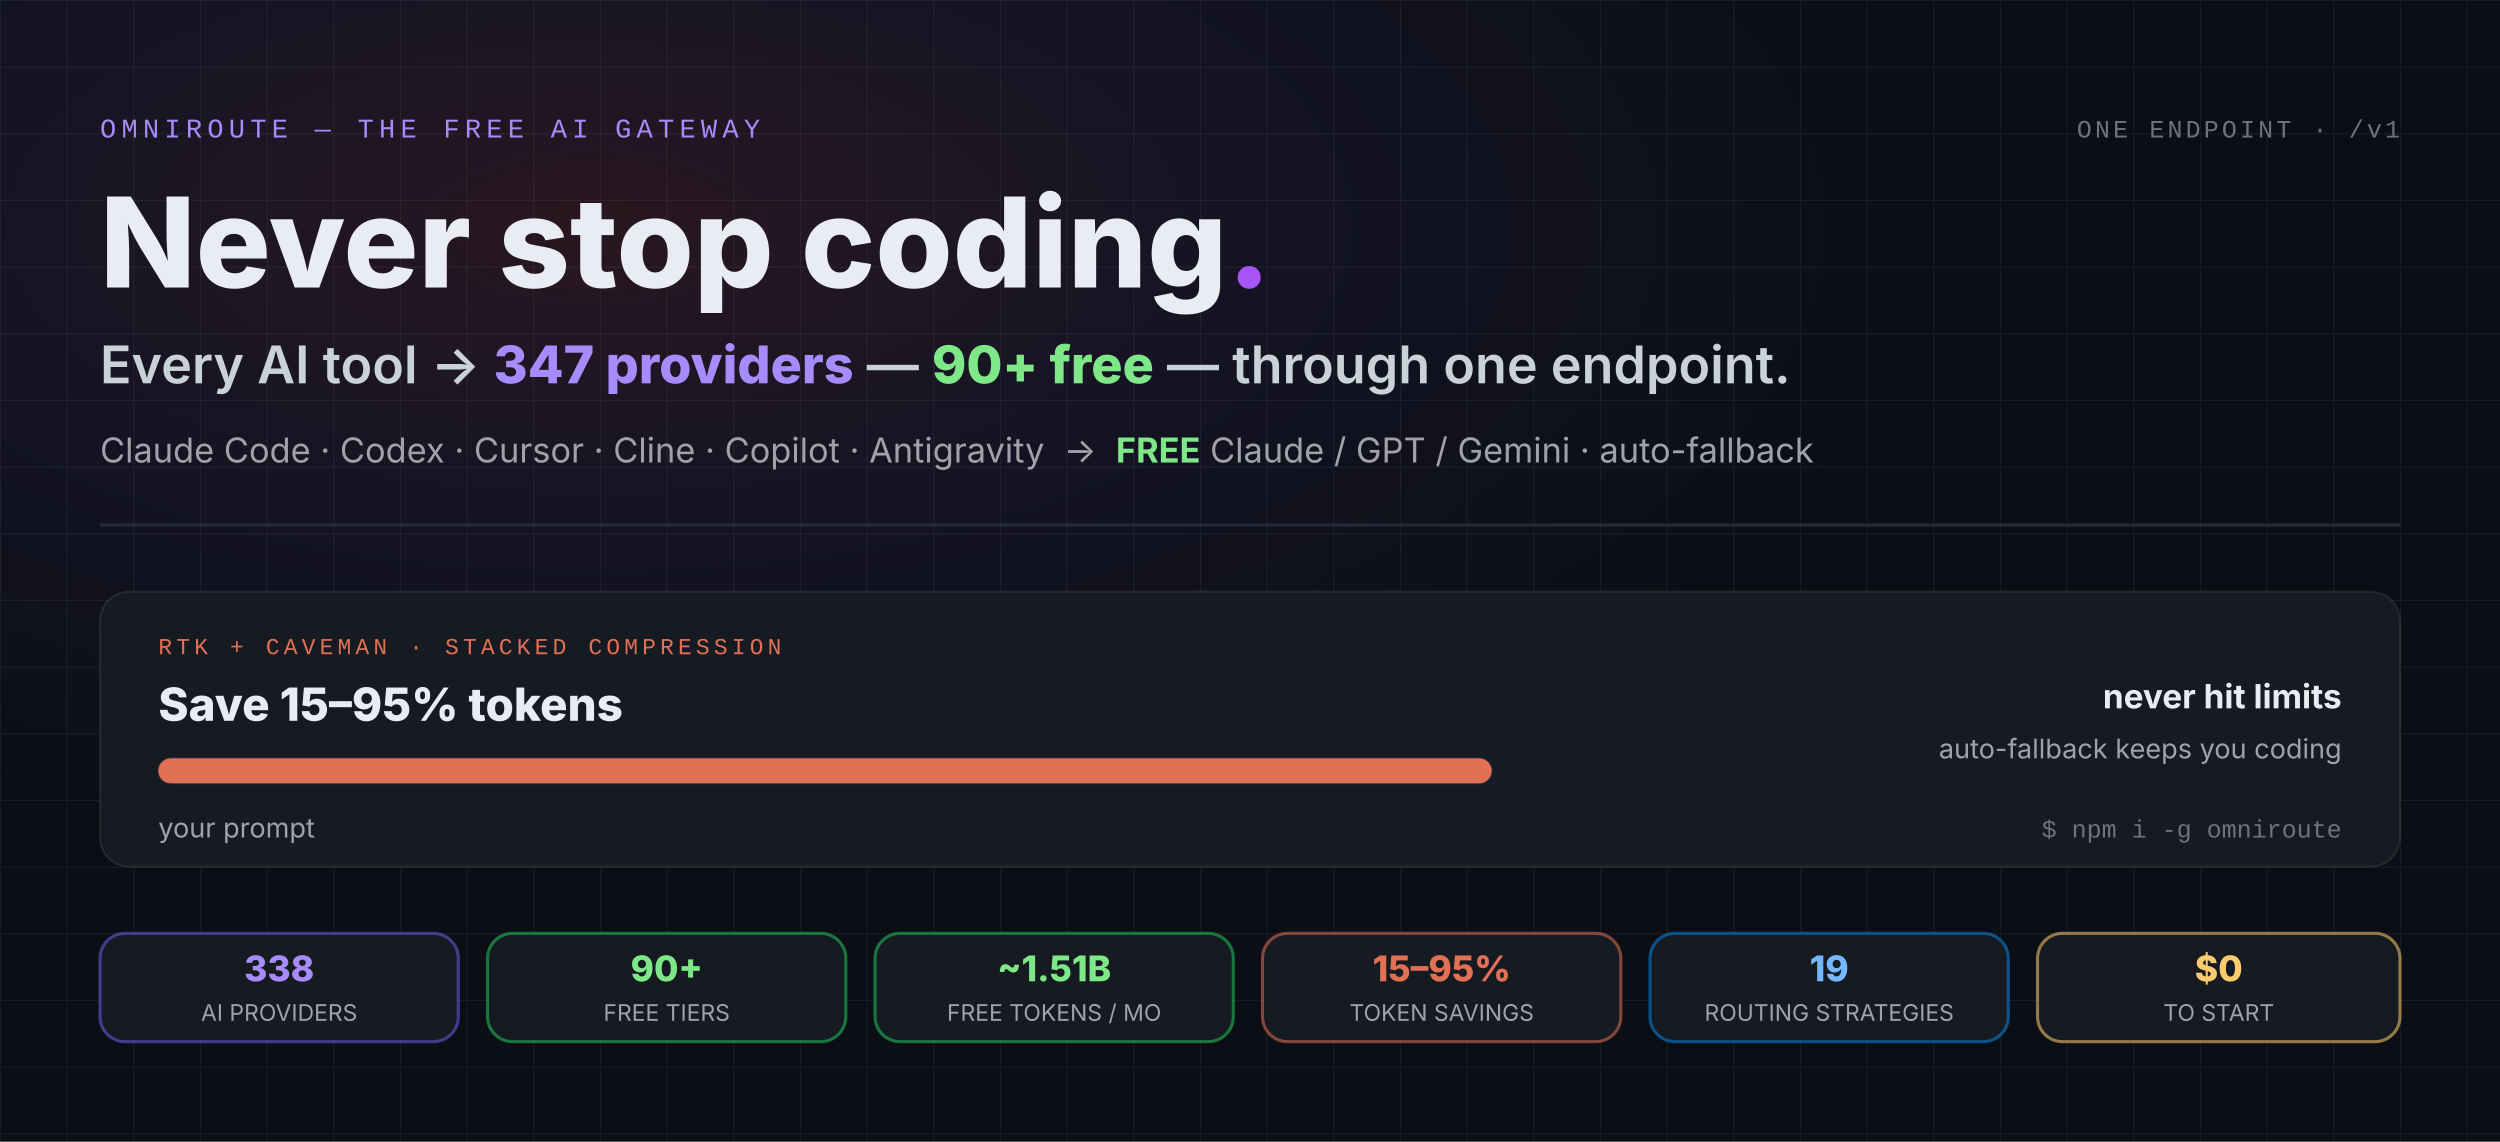
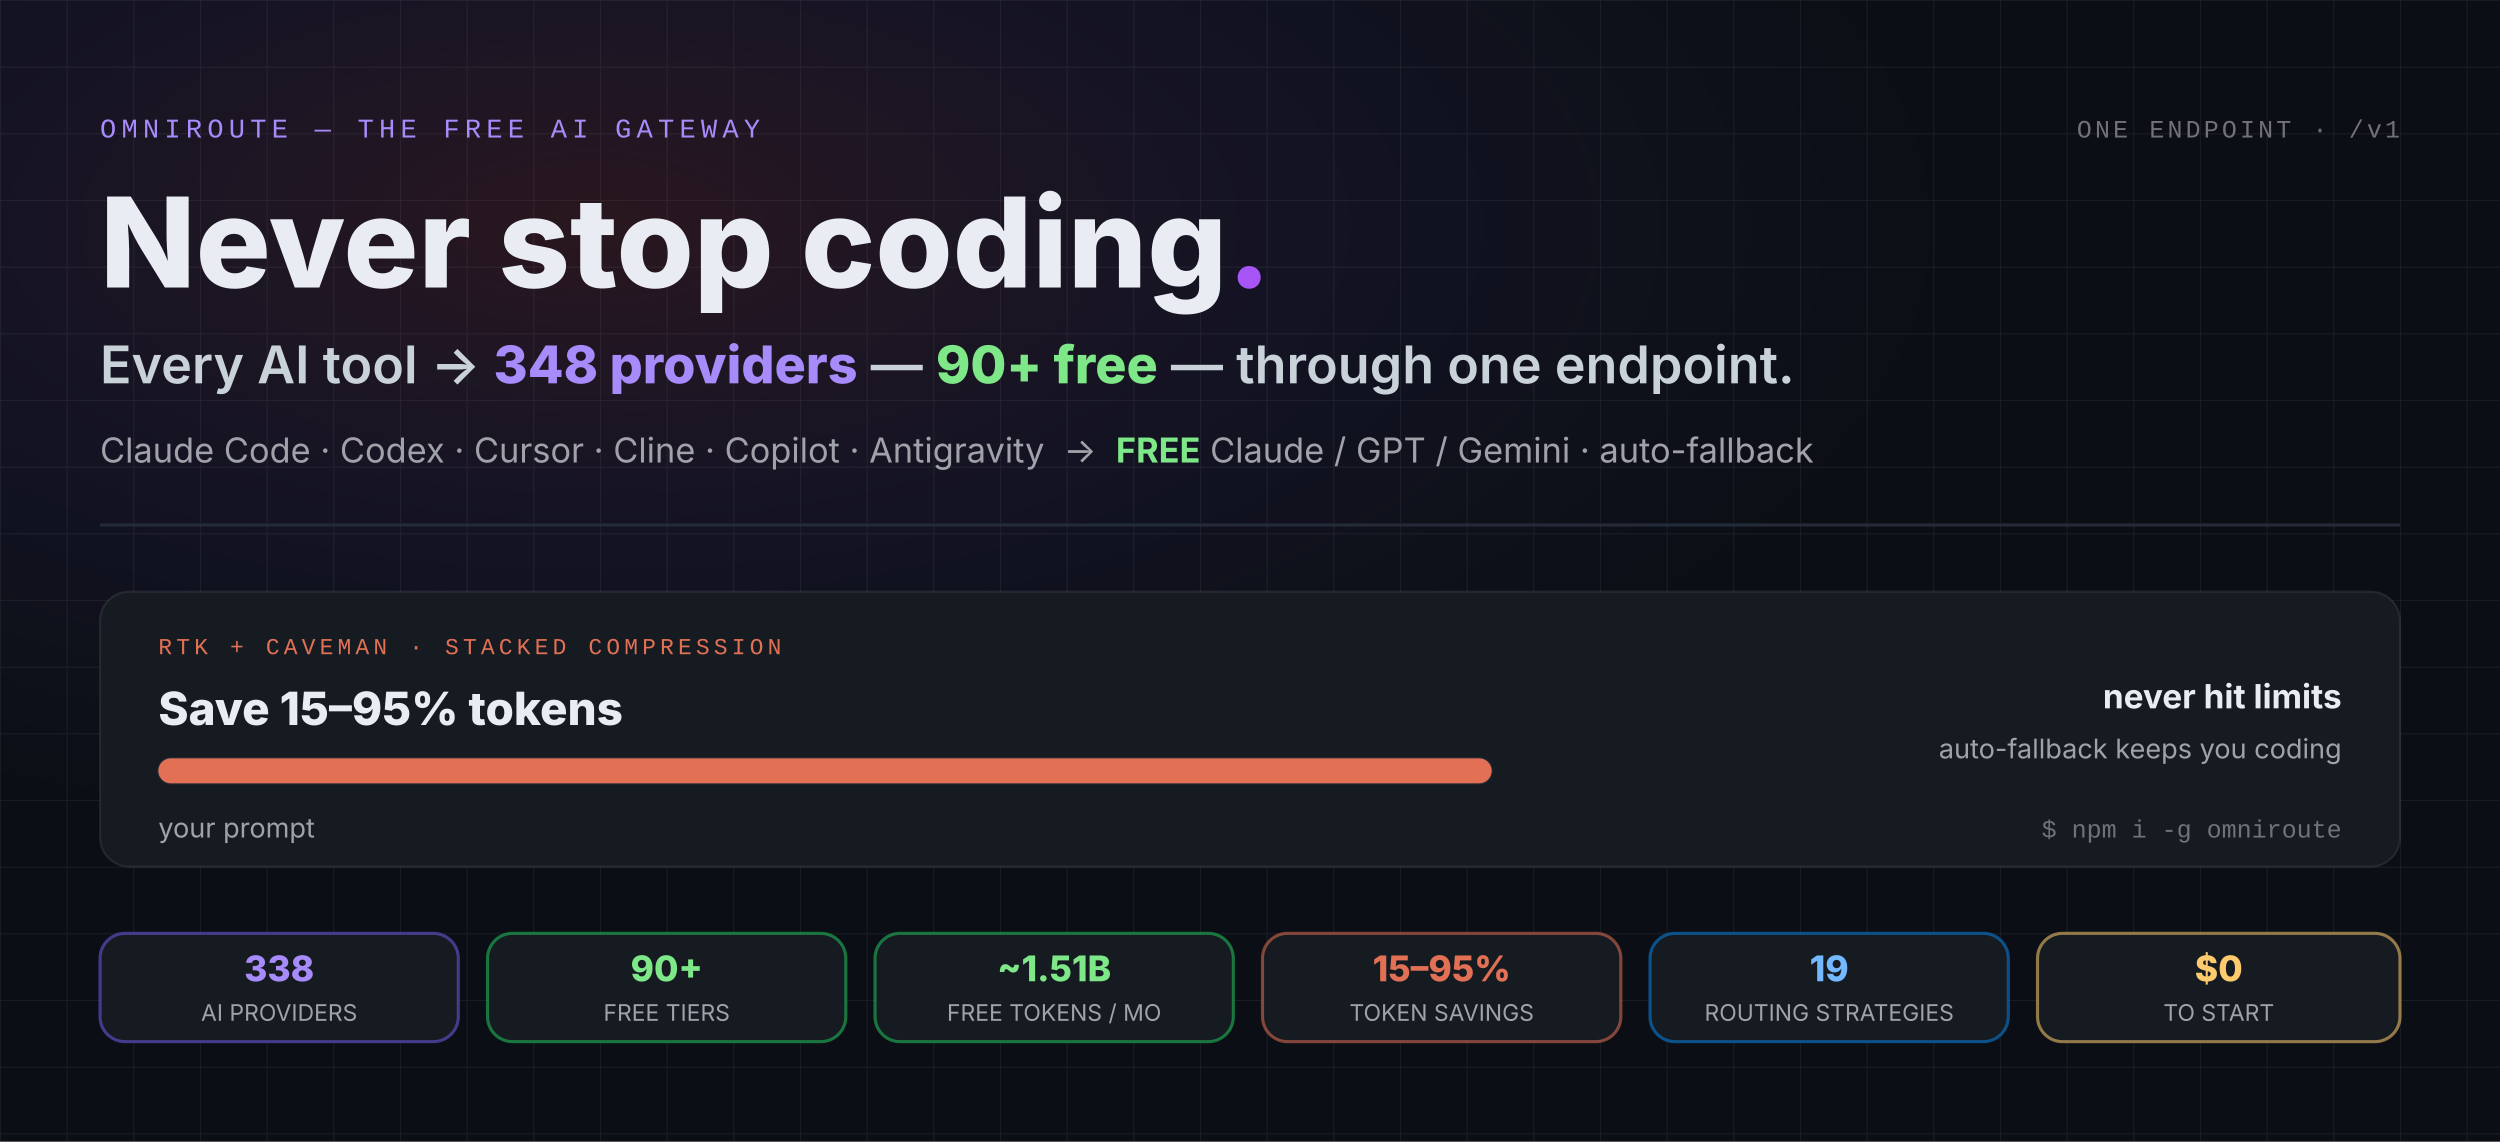
- <svg xmlns="http://www.w3.org/2000/svg" viewBox="0 0 1200 548" role="img" aria-label="OmniRoute hero: Never stop coding. Every AI tool to 347 providers — 90+ free — through one endpoint. Claude Code, Codex, Cursor, Cline, Copilot and Antigravity into free Claude, GPT and Gemini with auto-fallback. RTK + Caveman stacked compression saves 15 to 95 percent of tokens — about 89 percent average on tool-heavy sessions — so you never hit limits. Stats: 347 AI providers, 90+ free tiers, about 1.51B free tokens per month, 15 to 95 percent token savings, 19 routing strategies, zero dollars to start.">
+ <svg xmlns="http://www.w3.org/2000/svg" viewBox="0 0 1200 548" role="img" aria-label="OmniRoute hero: Never stop coding. Every AI tool to 348 providers — 90+ free — through one endpoint. Claude Code, Codex, Cursor, Cline, Copilot and Antigravity into free Claude, GPT and Gemini with auto-fallback. RTK + Caveman stacked compression saves 15 to 95 percent of tokens — about 89 percent average on tool-heavy sessions — so you never hit limits. Stats: 348 AI providers, 90+ free tiers, about 1.51B free tokens per month, 15 to 95 percent token savings, 19 routing strategies, zero dollars to start.">
  <defs>
    <pattern id="gridPaperH" width="32" height="32" patternUnits="userSpaceOnUse">
      <path d="M 32 0 L 0 0 0 32" fill="none" stroke="#ffffff" stroke-opacity="0.06" stroke-width="1" />
    </pattern>
    <radialGradient id="bgGlowH" cx="24%" cy="20%" r="55%">
      <stop offset="0%" stop-color="#e54d5e" stop-opacity="0.14" />
      <stop offset="55%" stop-color="#8b5cf6" stop-opacity="0.06" />
      <stop offset="100%" stop-color="#6366f1" stop-opacity="0" />
    </radialGradient>
    <linearGradient id="gradBrandH" x1="0" y1="0" x2="1" y2="1">
      <stop offset="0%" stop-color="#e54d5e" />
      <stop offset="100%" stop-color="#a855f7" />
    </linearGradient>
    <path id="dividerPathH" d="M 48,252 L 1152,252" />
  </defs>
  <rect width="1200" height="548" fill="#0b0e14" />
  <rect width="1200" height="548" fill="url(#gridPaperH)" />
  <rect width="1200" height="548" fill="url(#bgGlowH)" />
  <text x="48" y="66" font-family="Consolas, 'Courier New', monospace" font-size="13" letter-spacing="2.5" fill="#a78bfa">OMNIROUTE — THE FREE AI GATEWAY</text>
  <text x="1152" y="66" text-anchor="end" font-family="Consolas, 'Courier New', monospace" font-size="12" letter-spacing="1.5" fill="#71717a">ONE ENDPOINT · /v1</text>
  <text x="48" y="138" font-family="Inter, 'Segoe UI', Arial, Helvetica, system-ui, sans-serif" font-size="60" font-weight="800" fill="#e9edf3">Never stop coding<tspan fill="#a855f7">.</tspan>
  </text>
-   <text x="48" y="184" font-family="Inter, 'Segoe UI', Arial, Helvetica, system-ui, sans-serif" font-size="25" font-weight="600" fill="#c9d1d9">Every AI tool → <tspan fill="#a78bfa" font-weight="800">347 providers</tspan> — <tspan fill="#7ee787" font-weight="800">90+ free</tspan> — through one endpoint.</text>
+   <text x="48" y="184" font-family="Inter, 'Segoe UI', Arial, Helvetica, system-ui, sans-serif" font-size="25" font-weight="600" fill="#c9d1d9">Every AI tool → <tspan fill="#a78bfa" font-weight="800">348 providers</tspan> — <tspan fill="#7ee787" font-weight="800">90+ free</tspan> — through one endpoint.</text>
  <text x="48" y="222" font-family="Inter, 'Segoe UI', Arial, Helvetica, system-ui, sans-serif" font-size="16.5" fill="#a1a1aa">Claude Code · Codex · Cursor · Cline · Copilot · Antigravity  →  <tspan fill="#7ee787" font-weight="700">FREE</tspan> Claude / GPT / Gemini · auto-fallback</text>
  <line x1="48" y1="252" x2="1152" y2="252" stroke="#232b38" stroke-width="1.5" />
  <circle r="4" fill="url(#gradBrandH)" opacity="0">
    <animateMotion dur="6s" repeatCount="indefinite" keyPoints="0;1" keyTimes="0;1" calcMode="linear">
      <mpath href="#dividerPathH" />
    </animateMotion>
    <animate attributeName="opacity" values="0;0.9;0.9;0" keyTimes="0;0.08;0.6;0.75" dur="6s" repeatCount="indefinite" />
  </circle>
  <g>
    <rect x="48" y="284" width="1104" height="132" rx="14" fill="#161b22" stroke="#ffffff" stroke-opacity="0.08" stroke-width="1" />
    <text x="76" y="314" font-family="Consolas, 'Courier New', monospace" font-size="11" letter-spacing="2" fill="#e17055">RTK + CAVEMAN · STACKED COMPRESSION</text>
-     <text x="76" y="346" font-family="Inter, 'Segoe UI', Arial, Helvetica, system-ui, sans-serif" font-size="22" font-weight="800" fill="#e9edf3">Save 15–95% tokens</text>
+     <text x="76" y="348" font-family="Inter, 'Segoe UI', Arial, Helvetica, system-ui, sans-serif" font-size="22" font-weight="800" fill="#e9edf3">Save 15–95% tokens</text>
    <rect x="76" y="364" width="640" height="12" rx="6" fill="#0b0e14" stroke="#232b38" stroke-width="1" />
    <rect x="76" y="364" width="640" height="12" rx="6" fill="#e17055">
      <animate attributeName="width" values="640;640;70;70;640" keyTimes="0;0.12;0.5;0.88;1" dur="8s" repeatCount="indefinite" calcMode="spline" keySplines="0.4 0 0.2 1;0.4 0 0.2 1;0.4 0 0.2 1;0.4 0 0.2 1" />
    </rect>
    <text x="76" y="402" font-family="Inter, 'Segoe UI', Arial, Helvetica, system-ui, sans-serif" font-size="13" fill="#a1a1aa">your prompt
      <animate attributeName="opacity" values="1;1;0;0;1" keyTimes="0;0.12;0.35;0.88;1" dur="8s" repeatCount="indefinite" calcMode="discrete" />
    </text>
    <text x="76" y="402" font-family="Inter, 'Segoe UI', Arial, Helvetica, system-ui, sans-serif" font-size="13" font-weight="700" fill="#e17055" opacity="0">−89% avg on tool-heavy sessions
      <animate attributeName="opacity" values="0;0;1;1;0" keyTimes="0;0.35;0.36;0.88;1" dur="8s" repeatCount="indefinite" calcMode="discrete" />
    </text>
    <text x="1124" y="340" text-anchor="end" font-family="Inter, 'Segoe UI', Arial, Helvetica, system-ui, sans-serif" font-size="16" font-weight="700" fill="#e9edf3">never hit limits</text>
    <text x="1124" y="364" text-anchor="end" font-family="Inter, 'Segoe UI', Arial, Helvetica, system-ui, sans-serif" font-size="13" fill="#a1a1aa">auto-fallback keeps you coding</text>
    <text x="1124" y="402" text-anchor="end" font-family="Consolas, 'Courier New', monospace" font-size="12" fill="#71717a">$ npm i -g omniroute</text>
  </g>
  <g font-family="Inter, 'Segoe UI', Arial, Helvetica, system-ui, sans-serif" text-anchor="middle">
    <rect x="48" y="448" width="172" height="52" rx="12" fill="#161b22" stroke="#6c5ce7" stroke-opacity="0.55" stroke-width="1.5" />
    <text x="134" y="471" font-size="17" font-weight="800" fill="#a78bfa">338</text>
    <text x="134" y="490" font-size="11" fill="#a1a1aa">AI PROVIDERS</text>
    <rect x="234" y="448" width="172" height="52" rx="12" fill="#161b22" stroke="#22c55e" stroke-opacity="0.55" stroke-width="1.5" />
    <text x="320" y="471" font-size="17" font-weight="800" fill="#7ee787">90+</text>
    <text x="320" y="490" font-size="11" fill="#a1a1aa">FREE TIERS</text>
    <rect x="420" y="448" width="172" height="52" rx="12" fill="#161b22" stroke="#22c55e" stroke-opacity="0.55" stroke-width="1.5" />
    <text x="506" y="471" font-size="17" font-weight="800" fill="#7ee787">~1.51B</text>
    <text x="506" y="490" font-size="11" fill="#a1a1aa">FREE TOKENS / MO</text>
    <rect x="606" y="448" width="172" height="52" rx="12" fill="#161b22" stroke="#e17055" stroke-opacity="0.55" stroke-width="1.5" />
    <text x="692" y="471" font-size="17" font-weight="800" fill="#e17055">15–95%</text>
    <text x="692" y="490" font-size="11" fill="#a1a1aa">TOKEN SAVINGS</text>
    <rect x="792" y="448" width="172" height="52" rx="12" fill="#161b22" stroke="#0984e3" stroke-opacity="0.55" stroke-width="1.5" />
    <text x="878" y="471" font-size="17" font-weight="800" fill="#74b9ff">19</text>
    <text x="878" y="490" font-size="11" fill="#a1a1aa">ROUTING STRATEGIES</text>
    <rect x="978" y="448" width="174" height="52" rx="12" fill="#161b22" stroke="#fdcb6e" stroke-opacity="0.55" stroke-width="1.5" />
    <text x="1065" y="471" font-size="17" font-weight="800" fill="#fdcb6e">$0</text>
    <text x="1065" y="490" font-size="11" fill="#a1a1aa">TO START</text>
  </g>
</svg>
